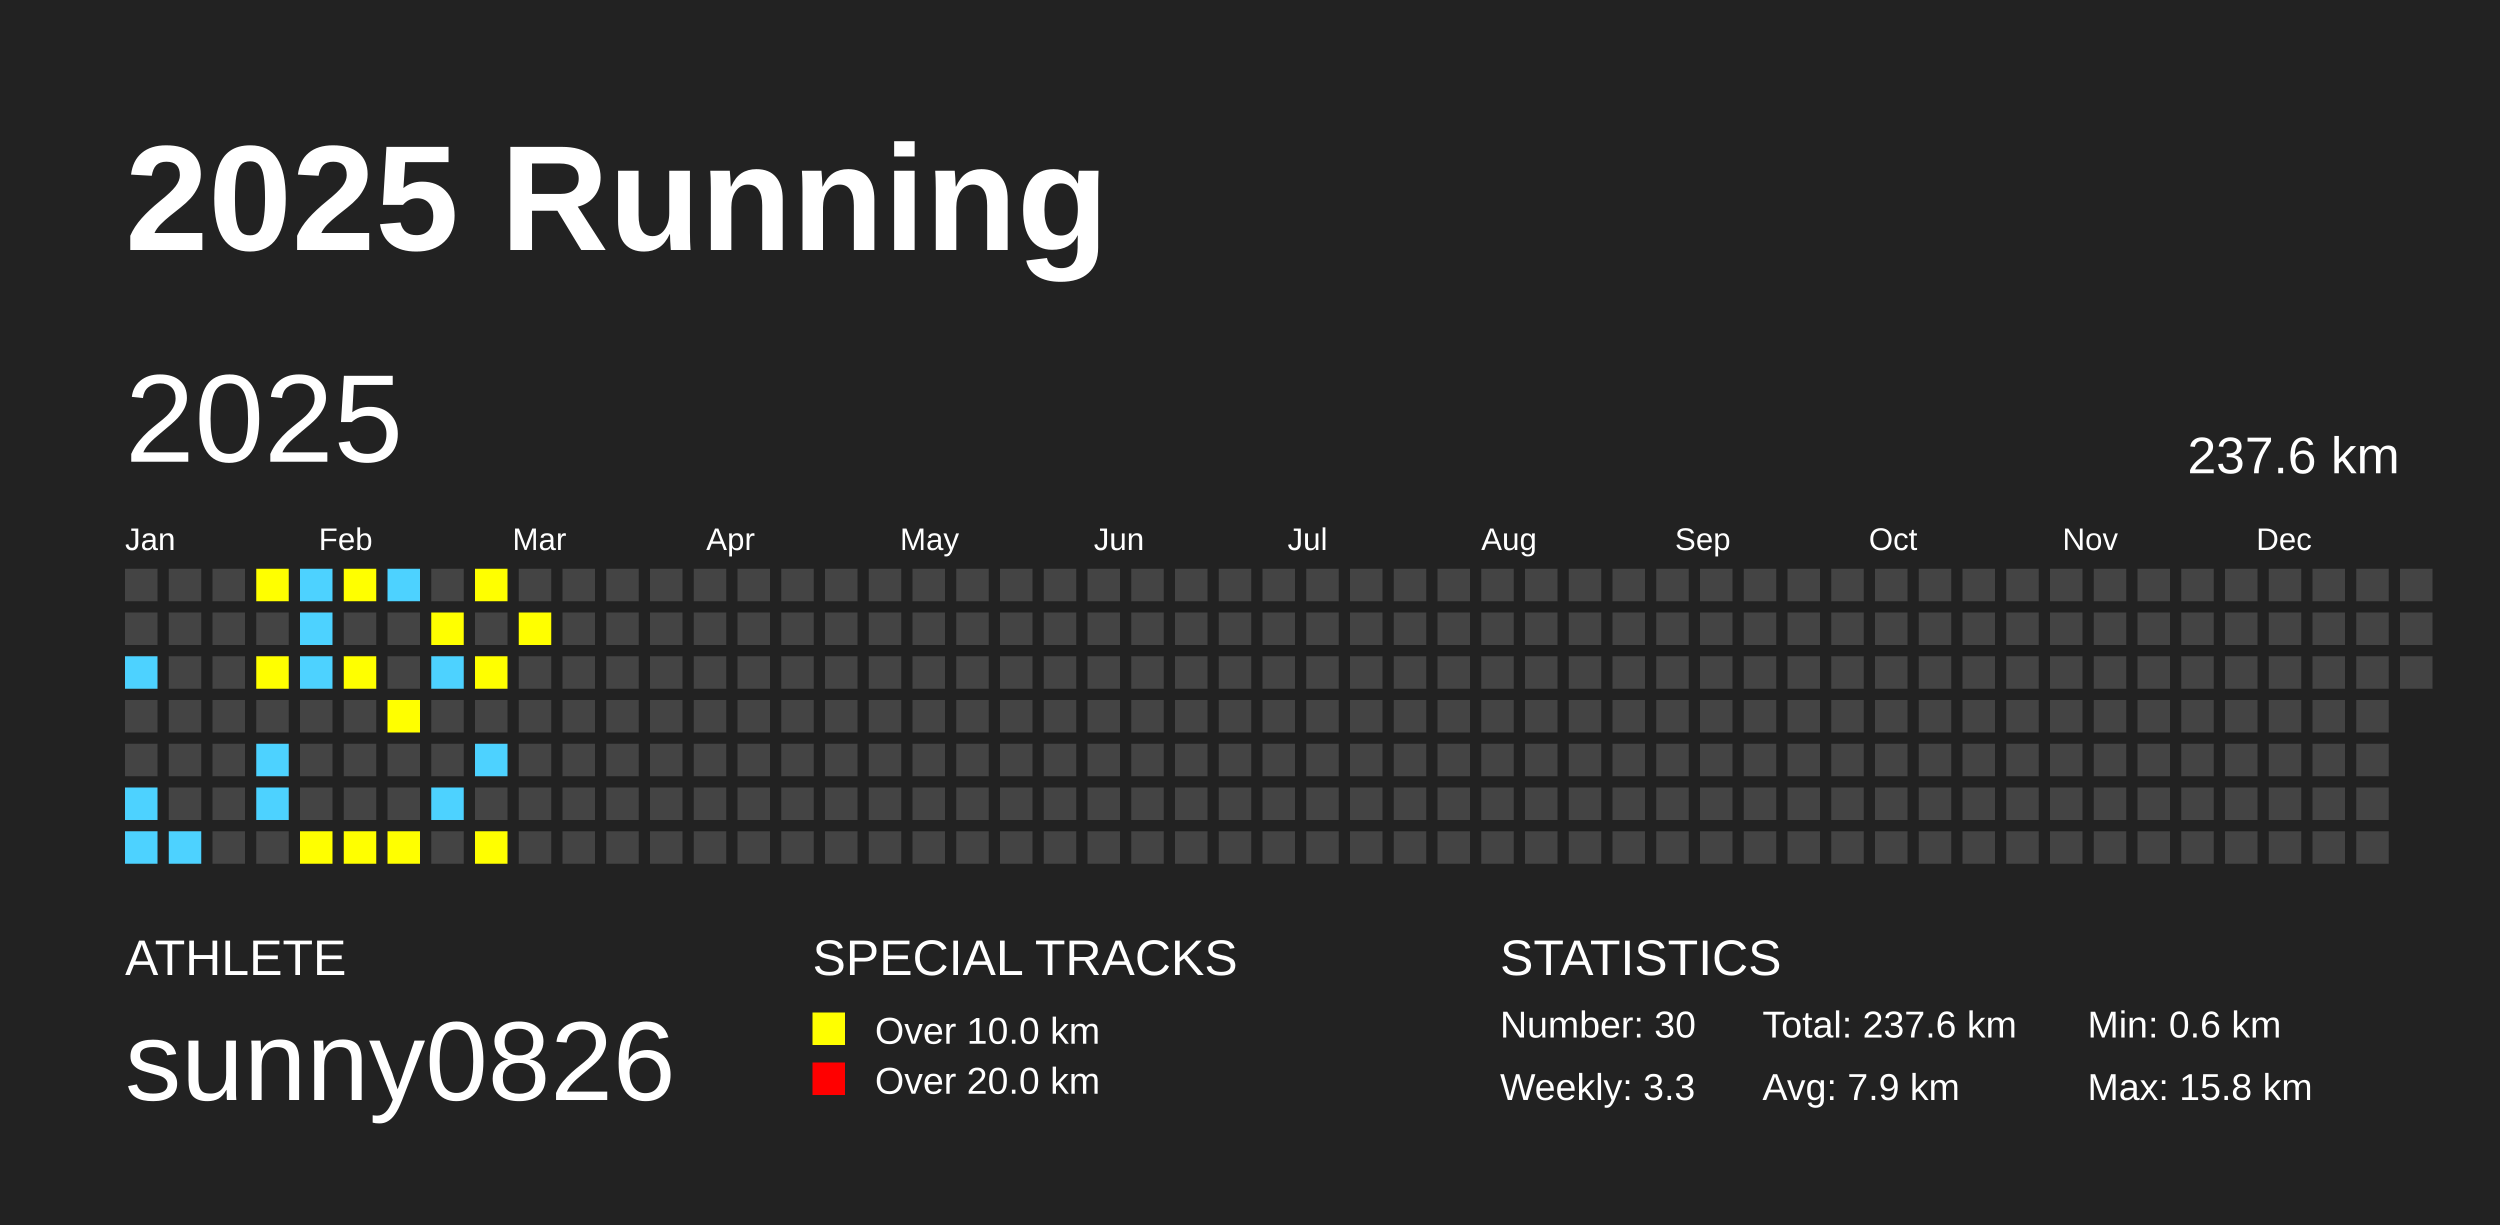
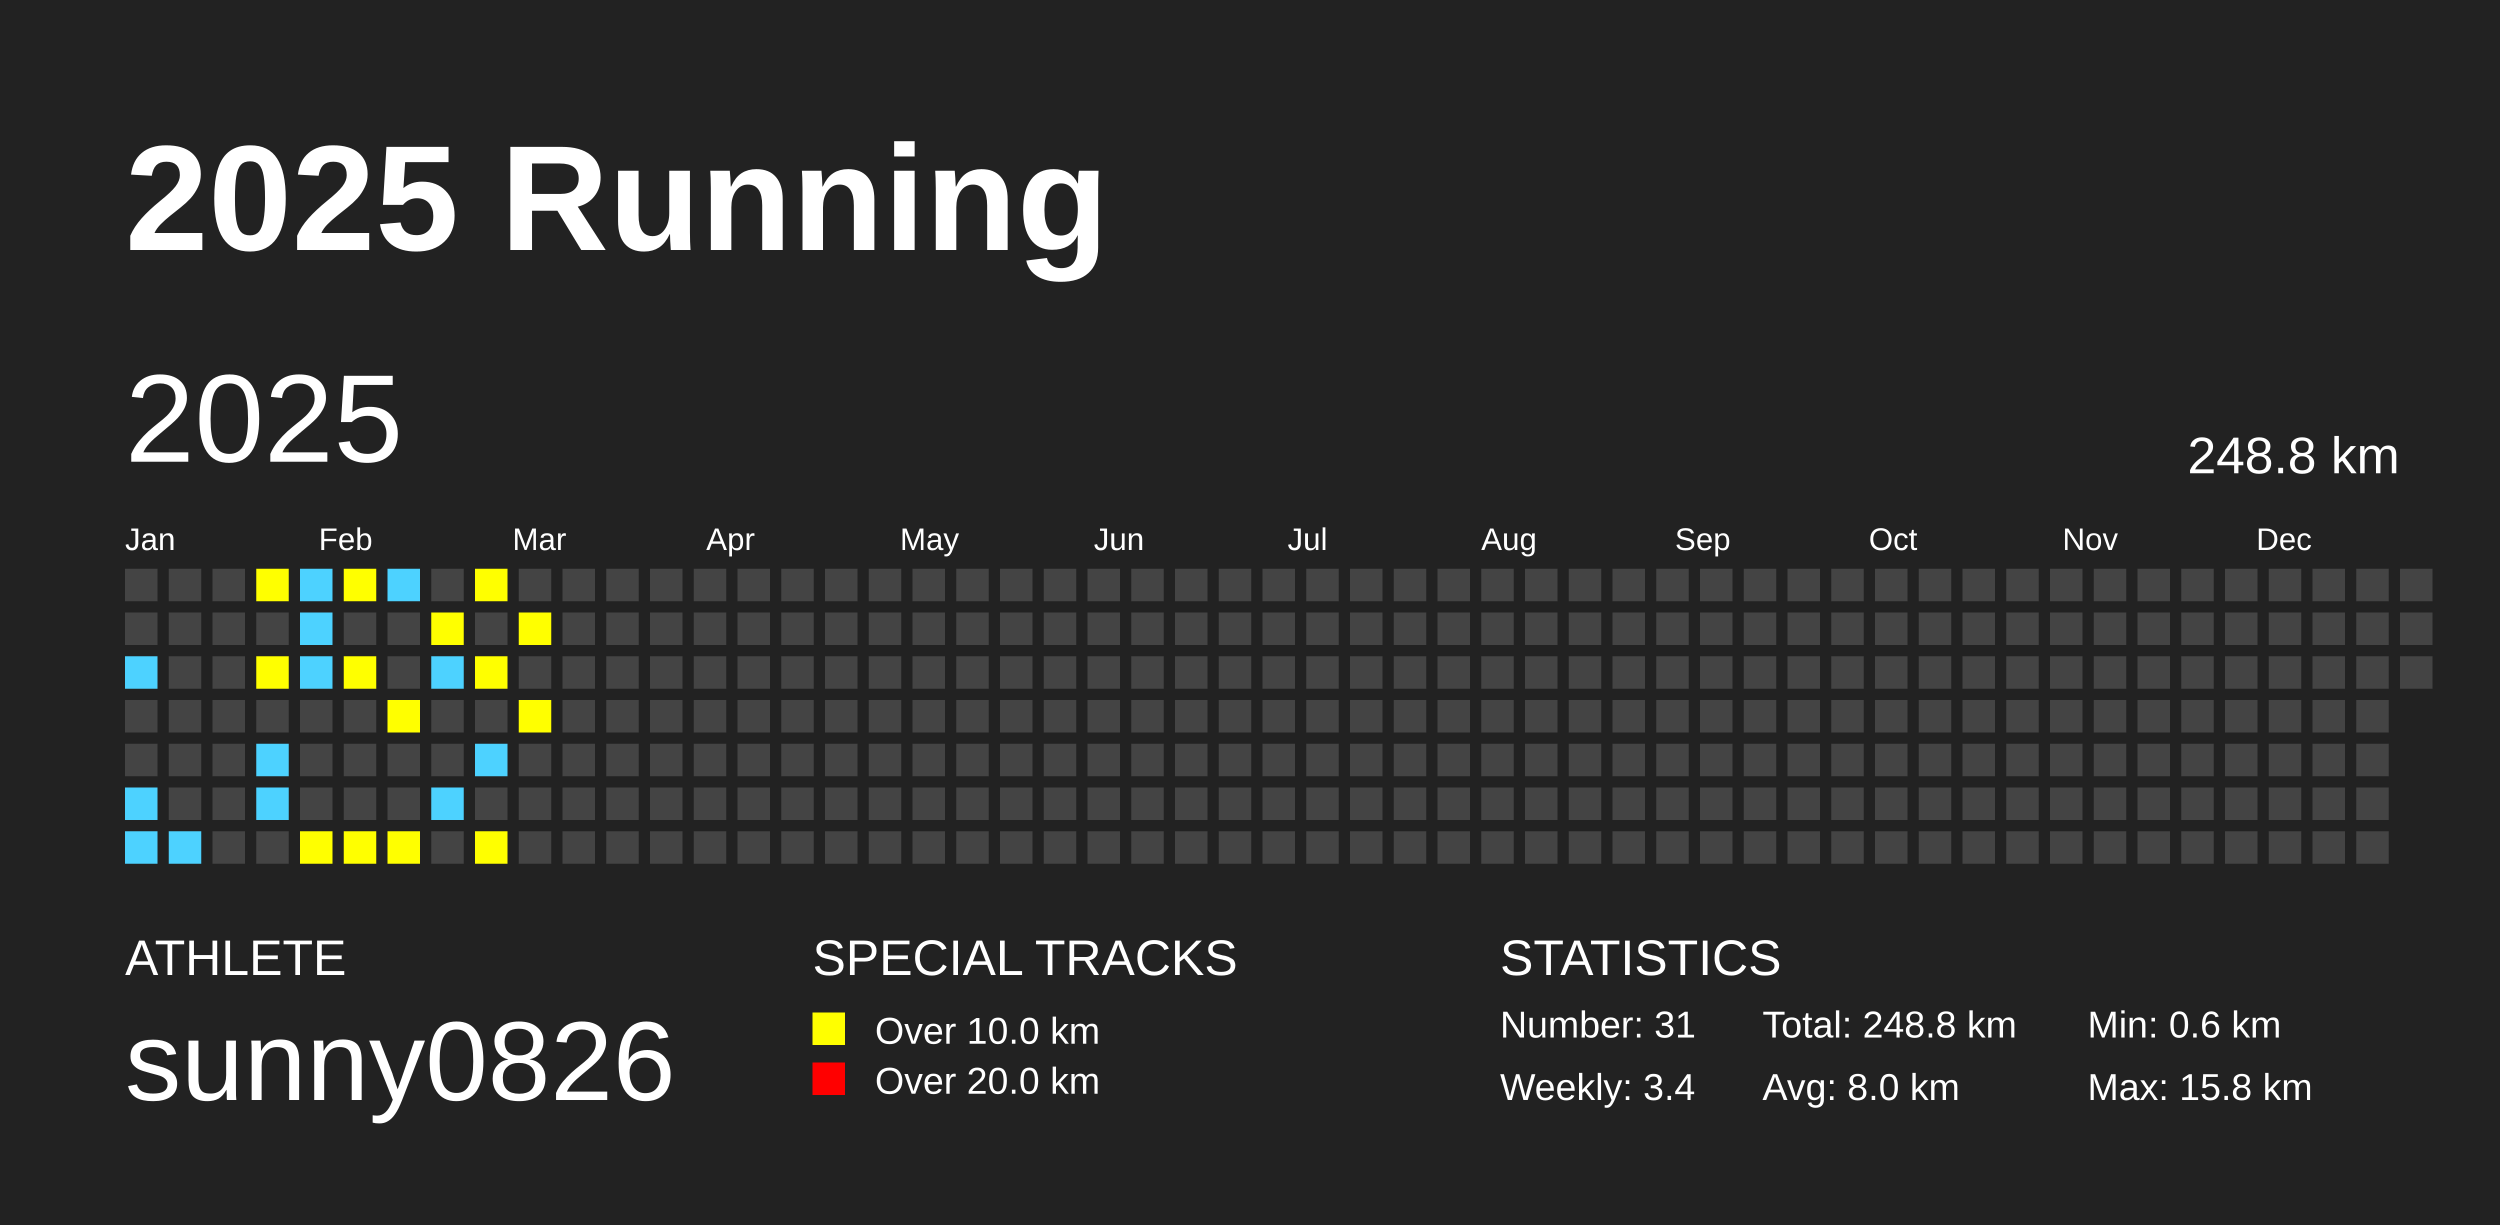
<svg xmlns="http://www.w3.org/2000/svg" baseProfile="full" height="98mm" version="1.1" viewBox="0,0,200,98" width="200mm">
  <defs />
  <rect fill="#222222" height="98" width="200" x="0" y="0" />
  <text fill="#FFFFFF" style="font-size:12px; font-family:Arial; font-weight:bold;" x="10" y="20">2025 Running</text>
  <text fill="#FFFFFF" style="font-size:4px; font-family:Arial" x="10" y="78">ATHLETE</text>
  <text fill="#FFFFFF" style="font-size:9px; font-family:Arial" x="10" y="88">sunny0826</text>
  <text fill="#FFFFFF" style="font-size:4px; font-family:Arial" x="65" y="78">SPECIAL TRACKS</text>
  <rect fill="yellow" height="2.6" width="2.6" x="65" y="81" />
  <text fill="#FFFFFF" style="font-size:3px; font-family:Arial" x="70" y="83.5">Over 10.0 km</text>
  <rect fill="red" height="2.6" width="2.6" x="65" y="85" />
  <text fill="#FFFFFF" style="font-size:3px; font-family:Arial" x="70" y="87.5">Over 20.0 km</text>
  <text fill="#FFFFFF" style="font-size:4px; font-family:Arial" x="120" y="78">STATISTICS</text>
-   <text fill="#FFFFFF" style="font-size:3px; font-family:Arial" x="120" y="83">Number: 30</text>
-   <text fill="#FFFFFF" style="font-size:3px; font-family:Arial" x="120" y="88">Weekly: 3.3</text>
-   <text fill="#FFFFFF" style="font-size:3px; font-family:Arial" x="141" y="83">Total: 237.6 km</text>
-   <text fill="#FFFFFF" style="font-size:3px; font-family:Arial" x="141" y="88">Avg: 7.9 km</text>
+   <text fill="#FFFFFF" style="font-size:3px; font-family:Arial" x="120" y="83">Number: 31</text>
+   <text fill="#FFFFFF" style="font-size:3px; font-family:Arial" x="120" y="88">Weekly: 3.4</text>
+   <text fill="#FFFFFF" style="font-size:3px; font-family:Arial" x="141" y="83">Total: 248.8 km</text>
+   <text fill="#FFFFFF" style="font-size:3px; font-family:Arial" x="141" y="88">Avg: 8.0 km</text>
  <text fill="#FFFFFF" style="font-size:3px; font-family:Arial" x="167" y="83">Min: 0.6 km</text>
  <text fill="#FFFFFF" style="font-size:3px; font-family:Arial" x="167" y="88">Max: 15.8 km</text>
  <text dominant-baseline="hanging" fill="#FFFFFF" style="font-size:10.0px; font-family:Arial;" x="10" y="30">2025</text>
-   <text dominant-baseline="hanging" fill="#FFFFFF" style="font-size:4.125px; font-family:Arial;" x="175" y="35">237.6 km</text>
+   <text dominant-baseline="hanging" fill="#FFFFFF" style="font-size:4.125px; font-family:Arial;" x="175" y="35">248.8 km</text>
  <text fill="#FFFFFF" style="font-size:2.5px; font-family:Arial" x="10.0" y="44">Jan</text>
  <text fill="#FFFFFF" style="font-size:2.5px; font-family:Arial" x="25.5" y="44">Feb</text>
  <text fill="#FFFFFF" style="font-size:2.5px; font-family:Arial" x="41.0" y="44">Mar</text>
  <text fill="#FFFFFF" style="font-size:2.5px; font-family:Arial" x="56.5" y="44">Apr</text>
  <text fill="#FFFFFF" style="font-size:2.5px; font-family:Arial" x="72.0" y="44">May</text>
  <text fill="#FFFFFF" style="font-size:2.5px; font-family:Arial" x="87.5" y="44">Jun</text>
  <text fill="#FFFFFF" style="font-size:2.5px; font-family:Arial" x="103.0" y="44">Jul</text>
  <text fill="#FFFFFF" style="font-size:2.5px; font-family:Arial" x="118.5" y="44">Aug</text>
  <text fill="#FFFFFF" style="font-size:2.5px; font-family:Arial" x="134.0" y="44">Sep</text>
  <text fill="#FFFFFF" style="font-size:2.5px; font-family:Arial" x="149.5" y="44">Oct</text>
  <text fill="#FFFFFF" style="font-size:2.5px; font-family:Arial" x="165.0" y="44">Nov</text>
  <text fill="#FFFFFF" style="font-size:2.5px; font-family:Arial" x="180.5" y="44">Dec</text>
  <rect fill="#444444" height="2.6" width="2.6" x="10.0" y="45.5" />
  <rect fill="#444444" height="2.6" width="2.6" x="10.0" y="49.0" />
  <rect fill="#4DD2FF" height="2.6" width="2.6" x="10.0" y="52.5" />
  <rect fill="#444444" height="2.6" width="2.6" x="10.0" y="56.0" />
  <rect fill="#444444" height="2.6" width="2.6" x="10.0" y="59.5" />
  <rect fill="#4DD2FF" height="2.6" width="2.6" x="10.0" y="63.0" />
  <rect fill="#4DD2FF" height="2.6" width="2.6" x="10.0" y="66.5" />
  <rect fill="#444444" height="2.6" width="2.6" x="13.5" y="45.5" />
  <rect fill="#444444" height="2.6" width="2.6" x="13.5" y="49.0" />
  <rect fill="#444444" height="2.6" width="2.6" x="13.5" y="52.5" />
  <rect fill="#444444" height="2.6" width="2.6" x="13.5" y="56.0" />
  <rect fill="#444444" height="2.6" width="2.6" x="13.5" y="59.5" />
  <rect fill="#444444" height="2.6" width="2.6" x="13.5" y="63.0" />
  <rect fill="#4DD2FF" height="2.6" width="2.6" x="13.5" y="66.5" />
  <rect fill="#444444" height="2.6" width="2.6" x="17.0" y="45.5" />
  <rect fill="#444444" height="2.6" width="2.6" x="17.0" y="49.0" />
  <rect fill="#444444" height="2.6" width="2.6" x="17.0" y="52.5" />
  <rect fill="#444444" height="2.6" width="2.6" x="17.0" y="56.0" />
  <rect fill="#444444" height="2.6" width="2.6" x="17.0" y="59.5" />
  <rect fill="#444444" height="2.6" width="2.6" x="17.0" y="63.0" />
  <rect fill="#444444" height="2.6" width="2.6" x="17.0" y="66.5" />
  <rect fill="yellow" height="2.6" width="2.6" x="20.5" y="45.5" />
  <rect fill="#444444" height="2.6" width="2.6" x="20.5" y="49.0" />
  <rect fill="yellow" height="2.6" width="2.6" x="20.5" y="52.5" />
  <rect fill="#444444" height="2.6" width="2.6" x="20.5" y="56.0" />
  <rect fill="#4DD2FF" height="2.6" width="2.6" x="20.5" y="59.5" />
  <rect fill="#4DD2FF" height="2.6" width="2.6" x="20.5" y="63.0" />
  <rect fill="#444444" height="2.6" width="2.6" x="20.5" y="66.5" />
  <rect fill="#4DD2FF" height="2.6" width="2.6" x="24.0" y="45.5" />
  <rect fill="#4DD2FF" height="2.6" width="2.6" x="24.0" y="49.0" />
  <rect fill="#4DD2FF" height="2.6" width="2.6" x="24.0" y="52.5" />
  <rect fill="#444444" height="2.6" width="2.6" x="24.0" y="56.0" />
  <rect fill="#444444" height="2.6" width="2.6" x="24.0" y="59.5" />
  <rect fill="#444444" height="2.6" width="2.6" x="24.0" y="63.0" />
  <rect fill="yellow" height="2.6" width="2.6" x="24.0" y="66.5" />
  <rect fill="yellow" height="2.6" width="2.6" x="27.5" y="45.5" />
  <rect fill="#444444" height="2.6" width="2.6" x="27.5" y="49.0" />
  <rect fill="yellow" height="2.6" width="2.6" x="27.5" y="52.5" />
  <rect fill="#444444" height="2.6" width="2.6" x="27.5" y="56.0" />
  <rect fill="#444444" height="2.6" width="2.6" x="27.5" y="59.5" />
  <rect fill="#444444" height="2.6" width="2.6" x="27.5" y="63.0" />
  <rect fill="yellow" height="2.6" width="2.6" x="27.5" y="66.5" />
  <rect fill="#4DD2FF" height="2.6" width="2.6" x="31.0" y="45.5" />
  <rect fill="#444444" height="2.6" width="2.6" x="31.0" y="49.0" />
  <rect fill="#444444" height="2.6" width="2.6" x="31.0" y="52.5" />
  <rect fill="yellow" height="2.6" width="2.6" x="31.0" y="56.0" />
  <rect fill="#444444" height="2.6" width="2.6" x="31.0" y="59.5" />
  <rect fill="#444444" height="2.6" width="2.6" x="31.0" y="63.0" />
  <rect fill="yellow" height="2.6" width="2.6" x="31.0" y="66.5" />
  <rect fill="#444444" height="2.6" width="2.6" x="34.5" y="45.5" />
  <rect fill="yellow" height="2.6" width="2.6" x="34.5" y="49.0" />
  <rect fill="#4DD2FF" height="2.6" width="2.6" x="34.5" y="52.5" />
  <rect fill="#444444" height="2.6" width="2.6" x="34.5" y="56.0" />
  <rect fill="#444444" height="2.6" width="2.6" x="34.5" y="59.5" />
  <rect fill="#4DD2FF" height="2.6" width="2.6" x="34.5" y="63.0" />
  <rect fill="#444444" height="2.6" width="2.6" x="34.5" y="66.5" />
  <rect fill="yellow" height="2.6" width="2.6" x="38.0" y="45.5" />
  <rect fill="#444444" height="2.6" width="2.6" x="38.0" y="49.0" />
  <rect fill="yellow" height="2.6" width="2.6" x="38.0" y="52.5" />
  <rect fill="#444444" height="2.6" width="2.6" x="38.0" y="56.0" />
  <rect fill="#4DD2FF" height="2.6" width="2.6" x="38.0" y="59.5" />
  <rect fill="#444444" height="2.6" width="2.6" x="38.0" y="63.0" />
  <rect fill="yellow" height="2.6" width="2.6" x="38.0" y="66.5" />
  <rect fill="#444444" height="2.6" width="2.6" x="41.5" y="45.5" />
  <rect fill="yellow" height="2.6" width="2.6" x="41.5" y="49.0" />
  <rect fill="#444444" height="2.6" width="2.6" x="41.5" y="52.5" />
-   <rect fill="#444444" height="2.6" width="2.6" x="41.5" y="56.0" />
+   <rect fill="yellow" height="2.6" width="2.6" x="41.5" y="56.0" />
  <rect fill="#444444" height="2.6" width="2.6" x="41.5" y="59.5" />
  <rect fill="#444444" height="2.6" width="2.6" x="41.5" y="63.0" />
  <rect fill="#444444" height="2.6" width="2.6" x="41.5" y="66.5" />
  <rect fill="#444444" height="2.6" width="2.6" x="45.0" y="45.5" />
  <rect fill="#444444" height="2.6" width="2.6" x="45.0" y="49.0" />
  <rect fill="#444444" height="2.6" width="2.6" x="45.0" y="52.5" />
  <rect fill="#444444" height="2.6" width="2.6" x="45.0" y="56.0" />
  <rect fill="#444444" height="2.6" width="2.6" x="45.0" y="59.5" />
  <rect fill="#444444" height="2.6" width="2.6" x="45.0" y="63.0" />
  <rect fill="#444444" height="2.6" width="2.6" x="45.0" y="66.5" />
  <rect fill="#444444" height="2.6" width="2.6" x="48.5" y="45.5" />
  <rect fill="#444444" height="2.6" width="2.6" x="48.5" y="49.0" />
  <rect fill="#444444" height="2.6" width="2.6" x="48.5" y="52.5" />
  <rect fill="#444444" height="2.6" width="2.6" x="48.5" y="56.0" />
  <rect fill="#444444" height="2.6" width="2.6" x="48.5" y="59.5" />
  <rect fill="#444444" height="2.6" width="2.6" x="48.5" y="63.0" />
  <rect fill="#444444" height="2.6" width="2.6" x="48.5" y="66.5" />
  <rect fill="#444444" height="2.6" width="2.6" x="52.0" y="45.5" />
  <rect fill="#444444" height="2.6" width="2.6" x="52.0" y="49.0" />
  <rect fill="#444444" height="2.6" width="2.6" x="52.0" y="52.5" />
  <rect fill="#444444" height="2.6" width="2.6" x="52.0" y="56.0" />
  <rect fill="#444444" height="2.6" width="2.6" x="52.0" y="59.5" />
  <rect fill="#444444" height="2.6" width="2.6" x="52.0" y="63.0" />
  <rect fill="#444444" height="2.6" width="2.6" x="52.0" y="66.5" />
  <rect fill="#444444" height="2.6" width="2.6" x="55.5" y="45.5" />
  <rect fill="#444444" height="2.6" width="2.6" x="55.5" y="49.0" />
  <rect fill="#444444" height="2.6" width="2.6" x="55.5" y="52.5" />
  <rect fill="#444444" height="2.6" width="2.6" x="55.5" y="56.0" />
  <rect fill="#444444" height="2.6" width="2.6" x="55.5" y="59.5" />
  <rect fill="#444444" height="2.6" width="2.6" x="55.5" y="63.0" />
  <rect fill="#444444" height="2.6" width="2.6" x="55.5" y="66.5" />
  <rect fill="#444444" height="2.6" width="2.6" x="59.0" y="45.5" />
  <rect fill="#444444" height="2.6" width="2.6" x="59.0" y="49.0" />
  <rect fill="#444444" height="2.6" width="2.6" x="59.0" y="52.5" />
  <rect fill="#444444" height="2.6" width="2.6" x="59.0" y="56.0" />
  <rect fill="#444444" height="2.6" width="2.6" x="59.0" y="59.5" />
  <rect fill="#444444" height="2.6" width="2.6" x="59.0" y="63.0" />
  <rect fill="#444444" height="2.6" width="2.6" x="59.0" y="66.5" />
  <rect fill="#444444" height="2.6" width="2.6" x="62.5" y="45.5" />
  <rect fill="#444444" height="2.6" width="2.6" x="62.5" y="49.0" />
  <rect fill="#444444" height="2.6" width="2.6" x="62.5" y="52.5" />
  <rect fill="#444444" height="2.6" width="2.6" x="62.5" y="56.0" />
  <rect fill="#444444" height="2.6" width="2.6" x="62.5" y="59.5" />
  <rect fill="#444444" height="2.6" width="2.6" x="62.5" y="63.0" />
  <rect fill="#444444" height="2.6" width="2.6" x="62.5" y="66.5" />
  <rect fill="#444444" height="2.6" width="2.6" x="66.0" y="45.5" />
  <rect fill="#444444" height="2.6" width="2.6" x="66.0" y="49.0" />
  <rect fill="#444444" height="2.6" width="2.6" x="66.0" y="52.5" />
  <rect fill="#444444" height="2.6" width="2.6" x="66.0" y="56.0" />
  <rect fill="#444444" height="2.6" width="2.6" x="66.0" y="59.5" />
  <rect fill="#444444" height="2.6" width="2.6" x="66.0" y="63.0" />
  <rect fill="#444444" height="2.6" width="2.6" x="66.0" y="66.5" />
  <rect fill="#444444" height="2.6" width="2.6" x="69.5" y="45.5" />
  <rect fill="#444444" height="2.6" width="2.6" x="69.5" y="49.0" />
  <rect fill="#444444" height="2.6" width="2.6" x="69.5" y="52.5" />
  <rect fill="#444444" height="2.6" width="2.6" x="69.5" y="56.0" />
  <rect fill="#444444" height="2.6" width="2.6" x="69.5" y="59.5" />
  <rect fill="#444444" height="2.6" width="2.6" x="69.5" y="63.0" />
  <rect fill="#444444" height="2.6" width="2.6" x="69.5" y="66.5" />
  <rect fill="#444444" height="2.6" width="2.6" x="73.0" y="45.5" />
  <rect fill="#444444" height="2.6" width="2.6" x="73.0" y="49.0" />
  <rect fill="#444444" height="2.6" width="2.6" x="73.0" y="52.5" />
  <rect fill="#444444" height="2.6" width="2.6" x="73.0" y="56.0" />
  <rect fill="#444444" height="2.6" width="2.6" x="73.0" y="59.5" />
  <rect fill="#444444" height="2.6" width="2.6" x="73.0" y="63.0" />
  <rect fill="#444444" height="2.6" width="2.6" x="73.0" y="66.5" />
  <rect fill="#444444" height="2.6" width="2.6" x="76.5" y="45.5" />
  <rect fill="#444444" height="2.6" width="2.6" x="76.5" y="49.0" />
  <rect fill="#444444" height="2.6" width="2.6" x="76.5" y="52.5" />
  <rect fill="#444444" height="2.6" width="2.6" x="76.5" y="56.0" />
  <rect fill="#444444" height="2.6" width="2.6" x="76.5" y="59.5" />
  <rect fill="#444444" height="2.6" width="2.6" x="76.5" y="63.0" />
  <rect fill="#444444" height="2.6" width="2.6" x="76.5" y="66.5" />
  <rect fill="#444444" height="2.6" width="2.6" x="80.0" y="45.5" />
  <rect fill="#444444" height="2.6" width="2.6" x="80.0" y="49.0" />
  <rect fill="#444444" height="2.6" width="2.6" x="80.0" y="52.5" />
  <rect fill="#444444" height="2.6" width="2.6" x="80.0" y="56.0" />
  <rect fill="#444444" height="2.6" width="2.6" x="80.0" y="59.5" />
  <rect fill="#444444" height="2.6" width="2.6" x="80.0" y="63.0" />
  <rect fill="#444444" height="2.6" width="2.6" x="80.0" y="66.5" />
  <rect fill="#444444" height="2.6" width="2.6" x="83.5" y="45.5" />
  <rect fill="#444444" height="2.6" width="2.6" x="83.5" y="49.0" />
  <rect fill="#444444" height="2.6" width="2.6" x="83.5" y="52.5" />
  <rect fill="#444444" height="2.6" width="2.6" x="83.5" y="56.0" />
  <rect fill="#444444" height="2.6" width="2.6" x="83.5" y="59.5" />
  <rect fill="#444444" height="2.6" width="2.6" x="83.5" y="63.0" />
  <rect fill="#444444" height="2.6" width="2.6" x="83.5" y="66.5" />
  <rect fill="#444444" height="2.6" width="2.6" x="87.0" y="45.5" />
  <rect fill="#444444" height="2.6" width="2.6" x="87.0" y="49.0" />
  <rect fill="#444444" height="2.6" width="2.6" x="87.0" y="52.5" />
  <rect fill="#444444" height="2.6" width="2.6" x="87.0" y="56.0" />
  <rect fill="#444444" height="2.6" width="2.6" x="87.0" y="59.5" />
  <rect fill="#444444" height="2.6" width="2.6" x="87.0" y="63.0" />
  <rect fill="#444444" height="2.6" width="2.6" x="87.0" y="66.5" />
  <rect fill="#444444" height="2.6" width="2.6" x="90.5" y="45.5" />
  <rect fill="#444444" height="2.6" width="2.6" x="90.5" y="49.0" />
  <rect fill="#444444" height="2.6" width="2.6" x="90.5" y="52.5" />
  <rect fill="#444444" height="2.6" width="2.6" x="90.5" y="56.0" />
  <rect fill="#444444" height="2.6" width="2.6" x="90.5" y="59.5" />
  <rect fill="#444444" height="2.6" width="2.6" x="90.5" y="63.0" />
  <rect fill="#444444" height="2.6" width="2.6" x="90.5" y="66.5" />
  <rect fill="#444444" height="2.6" width="2.6" x="94.0" y="45.5" />
  <rect fill="#444444" height="2.6" width="2.6" x="94.0" y="49.0" />
  <rect fill="#444444" height="2.6" width="2.6" x="94.0" y="52.5" />
  <rect fill="#444444" height="2.6" width="2.6" x="94.0" y="56.0" />
  <rect fill="#444444" height="2.6" width="2.6" x="94.0" y="59.5" />
  <rect fill="#444444" height="2.6" width="2.6" x="94.0" y="63.0" />
  <rect fill="#444444" height="2.6" width="2.6" x="94.0" y="66.5" />
  <rect fill="#444444" height="2.6" width="2.6" x="97.5" y="45.5" />
  <rect fill="#444444" height="2.6" width="2.6" x="97.5" y="49.0" />
  <rect fill="#444444" height="2.6" width="2.6" x="97.5" y="52.5" />
  <rect fill="#444444" height="2.6" width="2.6" x="97.5" y="56.0" />
  <rect fill="#444444" height="2.6" width="2.6" x="97.5" y="59.5" />
  <rect fill="#444444" height="2.6" width="2.6" x="97.5" y="63.0" />
  <rect fill="#444444" height="2.6" width="2.6" x="97.5" y="66.5" />
  <rect fill="#444444" height="2.6" width="2.6" x="101.0" y="45.5" />
  <rect fill="#444444" height="2.6" width="2.6" x="101.0" y="49.0" />
  <rect fill="#444444" height="2.6" width="2.6" x="101.0" y="52.5" />
  <rect fill="#444444" height="2.6" width="2.6" x="101.0" y="56.0" />
  <rect fill="#444444" height="2.6" width="2.6" x="101.0" y="59.5" />
  <rect fill="#444444" height="2.6" width="2.6" x="101.0" y="63.0" />
  <rect fill="#444444" height="2.6" width="2.6" x="101.0" y="66.5" />
  <rect fill="#444444" height="2.6" width="2.6" x="104.5" y="45.5" />
  <rect fill="#444444" height="2.6" width="2.6" x="104.5" y="49.0" />
  <rect fill="#444444" height="2.6" width="2.6" x="104.5" y="52.5" />
  <rect fill="#444444" height="2.6" width="2.6" x="104.5" y="56.0" />
  <rect fill="#444444" height="2.6" width="2.6" x="104.5" y="59.5" />
  <rect fill="#444444" height="2.6" width="2.6" x="104.5" y="63.0" />
  <rect fill="#444444" height="2.6" width="2.6" x="104.5" y="66.5" />
  <rect fill="#444444" height="2.6" width="2.6" x="108.0" y="45.5" />
  <rect fill="#444444" height="2.6" width="2.6" x="108.0" y="49.0" />
  <rect fill="#444444" height="2.6" width="2.6" x="108.0" y="52.5" />
  <rect fill="#444444" height="2.6" width="2.6" x="108.0" y="56.0" />
  <rect fill="#444444" height="2.6" width="2.6" x="108.0" y="59.5" />
  <rect fill="#444444" height="2.6" width="2.6" x="108.0" y="63.0" />
  <rect fill="#444444" height="2.6" width="2.6" x="108.0" y="66.5" />
  <rect fill="#444444" height="2.6" width="2.6" x="111.5" y="45.5" />
  <rect fill="#444444" height="2.6" width="2.6" x="111.5" y="49.0" />
  <rect fill="#444444" height="2.6" width="2.6" x="111.5" y="52.5" />
  <rect fill="#444444" height="2.6" width="2.6" x="111.5" y="56.0" />
  <rect fill="#444444" height="2.6" width="2.6" x="111.5" y="59.5" />
  <rect fill="#444444" height="2.6" width="2.6" x="111.5" y="63.0" />
  <rect fill="#444444" height="2.6" width="2.6" x="111.5" y="66.5" />
  <rect fill="#444444" height="2.6" width="2.6" x="115.0" y="45.5" />
  <rect fill="#444444" height="2.6" width="2.6" x="115.0" y="49.0" />
  <rect fill="#444444" height="2.6" width="2.6" x="115.0" y="52.5" />
  <rect fill="#444444" height="2.6" width="2.6" x="115.0" y="56.0" />
  <rect fill="#444444" height="2.6" width="2.6" x="115.0" y="59.5" />
  <rect fill="#444444" height="2.6" width="2.6" x="115.0" y="63.0" />
  <rect fill="#444444" height="2.6" width="2.6" x="115.0" y="66.5" />
  <rect fill="#444444" height="2.6" width="2.6" x="118.5" y="45.5" />
  <rect fill="#444444" height="2.6" width="2.6" x="118.5" y="49.0" />
  <rect fill="#444444" height="2.6" width="2.6" x="118.5" y="52.5" />
  <rect fill="#444444" height="2.6" width="2.6" x="118.5" y="56.0" />
  <rect fill="#444444" height="2.6" width="2.6" x="118.5" y="59.5" />
  <rect fill="#444444" height="2.6" width="2.6" x="118.5" y="63.0" />
  <rect fill="#444444" height="2.6" width="2.6" x="118.5" y="66.5" />
  <rect fill="#444444" height="2.6" width="2.6" x="122.0" y="45.5" />
  <rect fill="#444444" height="2.6" width="2.6" x="122.0" y="49.0" />
  <rect fill="#444444" height="2.6" width="2.6" x="122.0" y="52.5" />
  <rect fill="#444444" height="2.6" width="2.6" x="122.0" y="56.0" />
  <rect fill="#444444" height="2.6" width="2.6" x="122.0" y="59.5" />
  <rect fill="#444444" height="2.6" width="2.6" x="122.0" y="63.0" />
  <rect fill="#444444" height="2.6" width="2.6" x="122.0" y="66.5" />
  <rect fill="#444444" height="2.6" width="2.6" x="125.5" y="45.5" />
  <rect fill="#444444" height="2.6" width="2.6" x="125.5" y="49.0" />
  <rect fill="#444444" height="2.6" width="2.6" x="125.5" y="52.5" />
  <rect fill="#444444" height="2.6" width="2.6" x="125.5" y="56.0" />
  <rect fill="#444444" height="2.6" width="2.6" x="125.5" y="59.5" />
  <rect fill="#444444" height="2.6" width="2.6" x="125.5" y="63.0" />
  <rect fill="#444444" height="2.6" width="2.6" x="125.5" y="66.5" />
  <rect fill="#444444" height="2.6" width="2.6" x="129.0" y="45.5" />
  <rect fill="#444444" height="2.6" width="2.6" x="129.0" y="49.0" />
  <rect fill="#444444" height="2.6" width="2.6" x="129.0" y="52.5" />
  <rect fill="#444444" height="2.6" width="2.6" x="129.0" y="56.0" />
  <rect fill="#444444" height="2.6" width="2.6" x="129.0" y="59.5" />
  <rect fill="#444444" height="2.6" width="2.6" x="129.0" y="63.0" />
  <rect fill="#444444" height="2.6" width="2.6" x="129.0" y="66.5" />
  <rect fill="#444444" height="2.6" width="2.6" x="132.5" y="45.5" />
  <rect fill="#444444" height="2.6" width="2.6" x="132.5" y="49.0" />
  <rect fill="#444444" height="2.6" width="2.6" x="132.5" y="52.5" />
  <rect fill="#444444" height="2.6" width="2.6" x="132.5" y="56.0" />
  <rect fill="#444444" height="2.6" width="2.6" x="132.5" y="59.5" />
  <rect fill="#444444" height="2.6" width="2.6" x="132.5" y="63.0" />
  <rect fill="#444444" height="2.6" width="2.6" x="132.5" y="66.5" />
  <rect fill="#444444" height="2.6" width="2.6" x="136.0" y="45.5" />
  <rect fill="#444444" height="2.6" width="2.6" x="136.0" y="49.0" />
  <rect fill="#444444" height="2.6" width="2.6" x="136.0" y="52.5" />
  <rect fill="#444444" height="2.6" width="2.6" x="136.0" y="56.0" />
  <rect fill="#444444" height="2.6" width="2.6" x="136.0" y="59.5" />
  <rect fill="#444444" height="2.6" width="2.6" x="136.0" y="63.0" />
  <rect fill="#444444" height="2.6" width="2.6" x="136.0" y="66.5" />
  <rect fill="#444444" height="2.6" width="2.6" x="139.5" y="45.5" />
  <rect fill="#444444" height="2.6" width="2.6" x="139.5" y="49.0" />
  <rect fill="#444444" height="2.6" width="2.6" x="139.5" y="52.5" />
  <rect fill="#444444" height="2.6" width="2.6" x="139.5" y="56.0" />
  <rect fill="#444444" height="2.6" width="2.6" x="139.5" y="59.5" />
  <rect fill="#444444" height="2.6" width="2.6" x="139.5" y="63.0" />
  <rect fill="#444444" height="2.6" width="2.6" x="139.5" y="66.5" />
  <rect fill="#444444" height="2.6" width="2.6" x="143.0" y="45.5" />
  <rect fill="#444444" height="2.6" width="2.6" x="143.0" y="49.0" />
  <rect fill="#444444" height="2.6" width="2.6" x="143.0" y="52.5" />
  <rect fill="#444444" height="2.6" width="2.6" x="143.0" y="56.0" />
  <rect fill="#444444" height="2.6" width="2.6" x="143.0" y="59.5" />
  <rect fill="#444444" height="2.6" width="2.6" x="143.0" y="63.0" />
  <rect fill="#444444" height="2.6" width="2.6" x="143.0" y="66.5" />
  <rect fill="#444444" height="2.6" width="2.6" x="146.5" y="45.5" />
  <rect fill="#444444" height="2.6" width="2.6" x="146.5" y="49.0" />
  <rect fill="#444444" height="2.6" width="2.6" x="146.5" y="52.5" />
  <rect fill="#444444" height="2.6" width="2.6" x="146.5" y="56.0" />
  <rect fill="#444444" height="2.6" width="2.6" x="146.5" y="59.5" />
  <rect fill="#444444" height="2.6" width="2.6" x="146.5" y="63.0" />
  <rect fill="#444444" height="2.6" width="2.6" x="146.5" y="66.5" />
  <rect fill="#444444" height="2.6" width="2.6" x="150.0" y="45.5" />
  <rect fill="#444444" height="2.6" width="2.6" x="150.0" y="49.0" />
  <rect fill="#444444" height="2.6" width="2.6" x="150.0" y="52.5" />
  <rect fill="#444444" height="2.6" width="2.6" x="150.0" y="56.0" />
  <rect fill="#444444" height="2.6" width="2.6" x="150.0" y="59.5" />
  <rect fill="#444444" height="2.6" width="2.6" x="150.0" y="63.0" />
  <rect fill="#444444" height="2.6" width="2.6" x="150.0" y="66.5" />
  <rect fill="#444444" height="2.6" width="2.6" x="153.5" y="45.5" />
  <rect fill="#444444" height="2.6" width="2.6" x="153.5" y="49.0" />
  <rect fill="#444444" height="2.6" width="2.6" x="153.5" y="52.5" />
  <rect fill="#444444" height="2.6" width="2.6" x="153.5" y="56.0" />
  <rect fill="#444444" height="2.6" width="2.6" x="153.5" y="59.5" />
  <rect fill="#444444" height="2.6" width="2.6" x="153.5" y="63.0" />
  <rect fill="#444444" height="2.6" width="2.6" x="153.5" y="66.5" />
  <rect fill="#444444" height="2.6" width="2.6" x="157.0" y="45.5" />
  <rect fill="#444444" height="2.6" width="2.6" x="157.0" y="49.0" />
  <rect fill="#444444" height="2.6" width="2.6" x="157.0" y="52.5" />
  <rect fill="#444444" height="2.6" width="2.6" x="157.0" y="56.0" />
  <rect fill="#444444" height="2.6" width="2.6" x="157.0" y="59.5" />
  <rect fill="#444444" height="2.6" width="2.6" x="157.0" y="63.0" />
  <rect fill="#444444" height="2.6" width="2.6" x="157.0" y="66.5" />
  <rect fill="#444444" height="2.6" width="2.6" x="160.5" y="45.5" />
  <rect fill="#444444" height="2.6" width="2.6" x="160.5" y="49.0" />
  <rect fill="#444444" height="2.6" width="2.6" x="160.5" y="52.5" />
  <rect fill="#444444" height="2.6" width="2.6" x="160.5" y="56.0" />
  <rect fill="#444444" height="2.6" width="2.6" x="160.5" y="59.5" />
  <rect fill="#444444" height="2.6" width="2.6" x="160.5" y="63.0" />
  <rect fill="#444444" height="2.6" width="2.6" x="160.5" y="66.5" />
  <rect fill="#444444" height="2.6" width="2.6" x="164.0" y="45.5" />
  <rect fill="#444444" height="2.6" width="2.6" x="164.0" y="49.0" />
  <rect fill="#444444" height="2.6" width="2.6" x="164.0" y="52.5" />
  <rect fill="#444444" height="2.6" width="2.6" x="164.0" y="56.0" />
  <rect fill="#444444" height="2.6" width="2.6" x="164.0" y="59.5" />
  <rect fill="#444444" height="2.6" width="2.6" x="164.0" y="63.0" />
  <rect fill="#444444" height="2.6" width="2.6" x="164.0" y="66.5" />
  <rect fill="#444444" height="2.6" width="2.6" x="167.5" y="45.5" />
  <rect fill="#444444" height="2.6" width="2.6" x="167.5" y="49.0" />
  <rect fill="#444444" height="2.6" width="2.6" x="167.5" y="52.5" />
  <rect fill="#444444" height="2.6" width="2.6" x="167.5" y="56.0" />
  <rect fill="#444444" height="2.6" width="2.6" x="167.5" y="59.5" />
  <rect fill="#444444" height="2.6" width="2.6" x="167.5" y="63.0" />
  <rect fill="#444444" height="2.6" width="2.6" x="167.5" y="66.5" />
  <rect fill="#444444" height="2.6" width="2.6" x="171.0" y="45.5" />
  <rect fill="#444444" height="2.6" width="2.6" x="171.0" y="49.0" />
  <rect fill="#444444" height="2.6" width="2.6" x="171.0" y="52.5" />
  <rect fill="#444444" height="2.6" width="2.6" x="171.0" y="56.0" />
  <rect fill="#444444" height="2.6" width="2.6" x="171.0" y="59.5" />
  <rect fill="#444444" height="2.6" width="2.6" x="171.0" y="63.0" />
  <rect fill="#444444" height="2.6" width="2.6" x="171.0" y="66.5" />
  <rect fill="#444444" height="2.6" width="2.6" x="174.5" y="45.5" />
  <rect fill="#444444" height="2.6" width="2.6" x="174.5" y="49.0" />
  <rect fill="#444444" height="2.6" width="2.6" x="174.5" y="52.5" />
  <rect fill="#444444" height="2.6" width="2.6" x="174.5" y="56.0" />
  <rect fill="#444444" height="2.6" width="2.6" x="174.5" y="59.5" />
  <rect fill="#444444" height="2.6" width="2.6" x="174.5" y="63.0" />
  <rect fill="#444444" height="2.6" width="2.6" x="174.5" y="66.5" />
  <rect fill="#444444" height="2.6" width="2.6" x="178.0" y="45.5" />
  <rect fill="#444444" height="2.6" width="2.6" x="178.0" y="49.0" />
  <rect fill="#444444" height="2.6" width="2.6" x="178.0" y="52.5" />
  <rect fill="#444444" height="2.6" width="2.6" x="178.0" y="56.0" />
  <rect fill="#444444" height="2.6" width="2.6" x="178.0" y="59.5" />
  <rect fill="#444444" height="2.6" width="2.6" x="178.0" y="63.0" />
  <rect fill="#444444" height="2.6" width="2.6" x="178.0" y="66.5" />
  <rect fill="#444444" height="2.6" width="2.6" x="181.5" y="45.5" />
  <rect fill="#444444" height="2.6" width="2.6" x="181.5" y="49.0" />
  <rect fill="#444444" height="2.6" width="2.6" x="181.5" y="52.5" />
  <rect fill="#444444" height="2.6" width="2.6" x="181.5" y="56.0" />
  <rect fill="#444444" height="2.6" width="2.6" x="181.5" y="59.5" />
  <rect fill="#444444" height="2.6" width="2.6" x="181.5" y="63.0" />
  <rect fill="#444444" height="2.6" width="2.6" x="181.5" y="66.5" />
  <rect fill="#444444" height="2.6" width="2.6" x="185.0" y="45.5" />
  <rect fill="#444444" height="2.6" width="2.6" x="185.0" y="49.0" />
  <rect fill="#444444" height="2.6" width="2.6" x="185.0" y="52.5" />
  <rect fill="#444444" height="2.6" width="2.6" x="185.0" y="56.0" />
  <rect fill="#444444" height="2.6" width="2.6" x="185.0" y="59.5" />
  <rect fill="#444444" height="2.6" width="2.6" x="185.0" y="63.0" />
  <rect fill="#444444" height="2.6" width="2.6" x="185.0" y="66.5" />
  <rect fill="#444444" height="2.6" width="2.6" x="188.5" y="45.5" />
  <rect fill="#444444" height="2.6" width="2.6" x="188.5" y="49.0" />
  <rect fill="#444444" height="2.6" width="2.6" x="188.5" y="52.5" />
  <rect fill="#444444" height="2.6" width="2.6" x="188.5" y="56.0" />
  <rect fill="#444444" height="2.6" width="2.6" x="188.5" y="59.5" />
  <rect fill="#444444" height="2.6" width="2.6" x="188.5" y="63.0" />
  <rect fill="#444444" height="2.6" width="2.6" x="188.5" y="66.5" />
  <rect fill="#444444" height="2.6" width="2.6" x="192.0" y="45.5" />
  <rect fill="#444444" height="2.6" width="2.6" x="192.0" y="49.0" />
  <rect fill="#444444" height="2.6" width="2.6" x="192.0" y="52.5" />
</svg>
